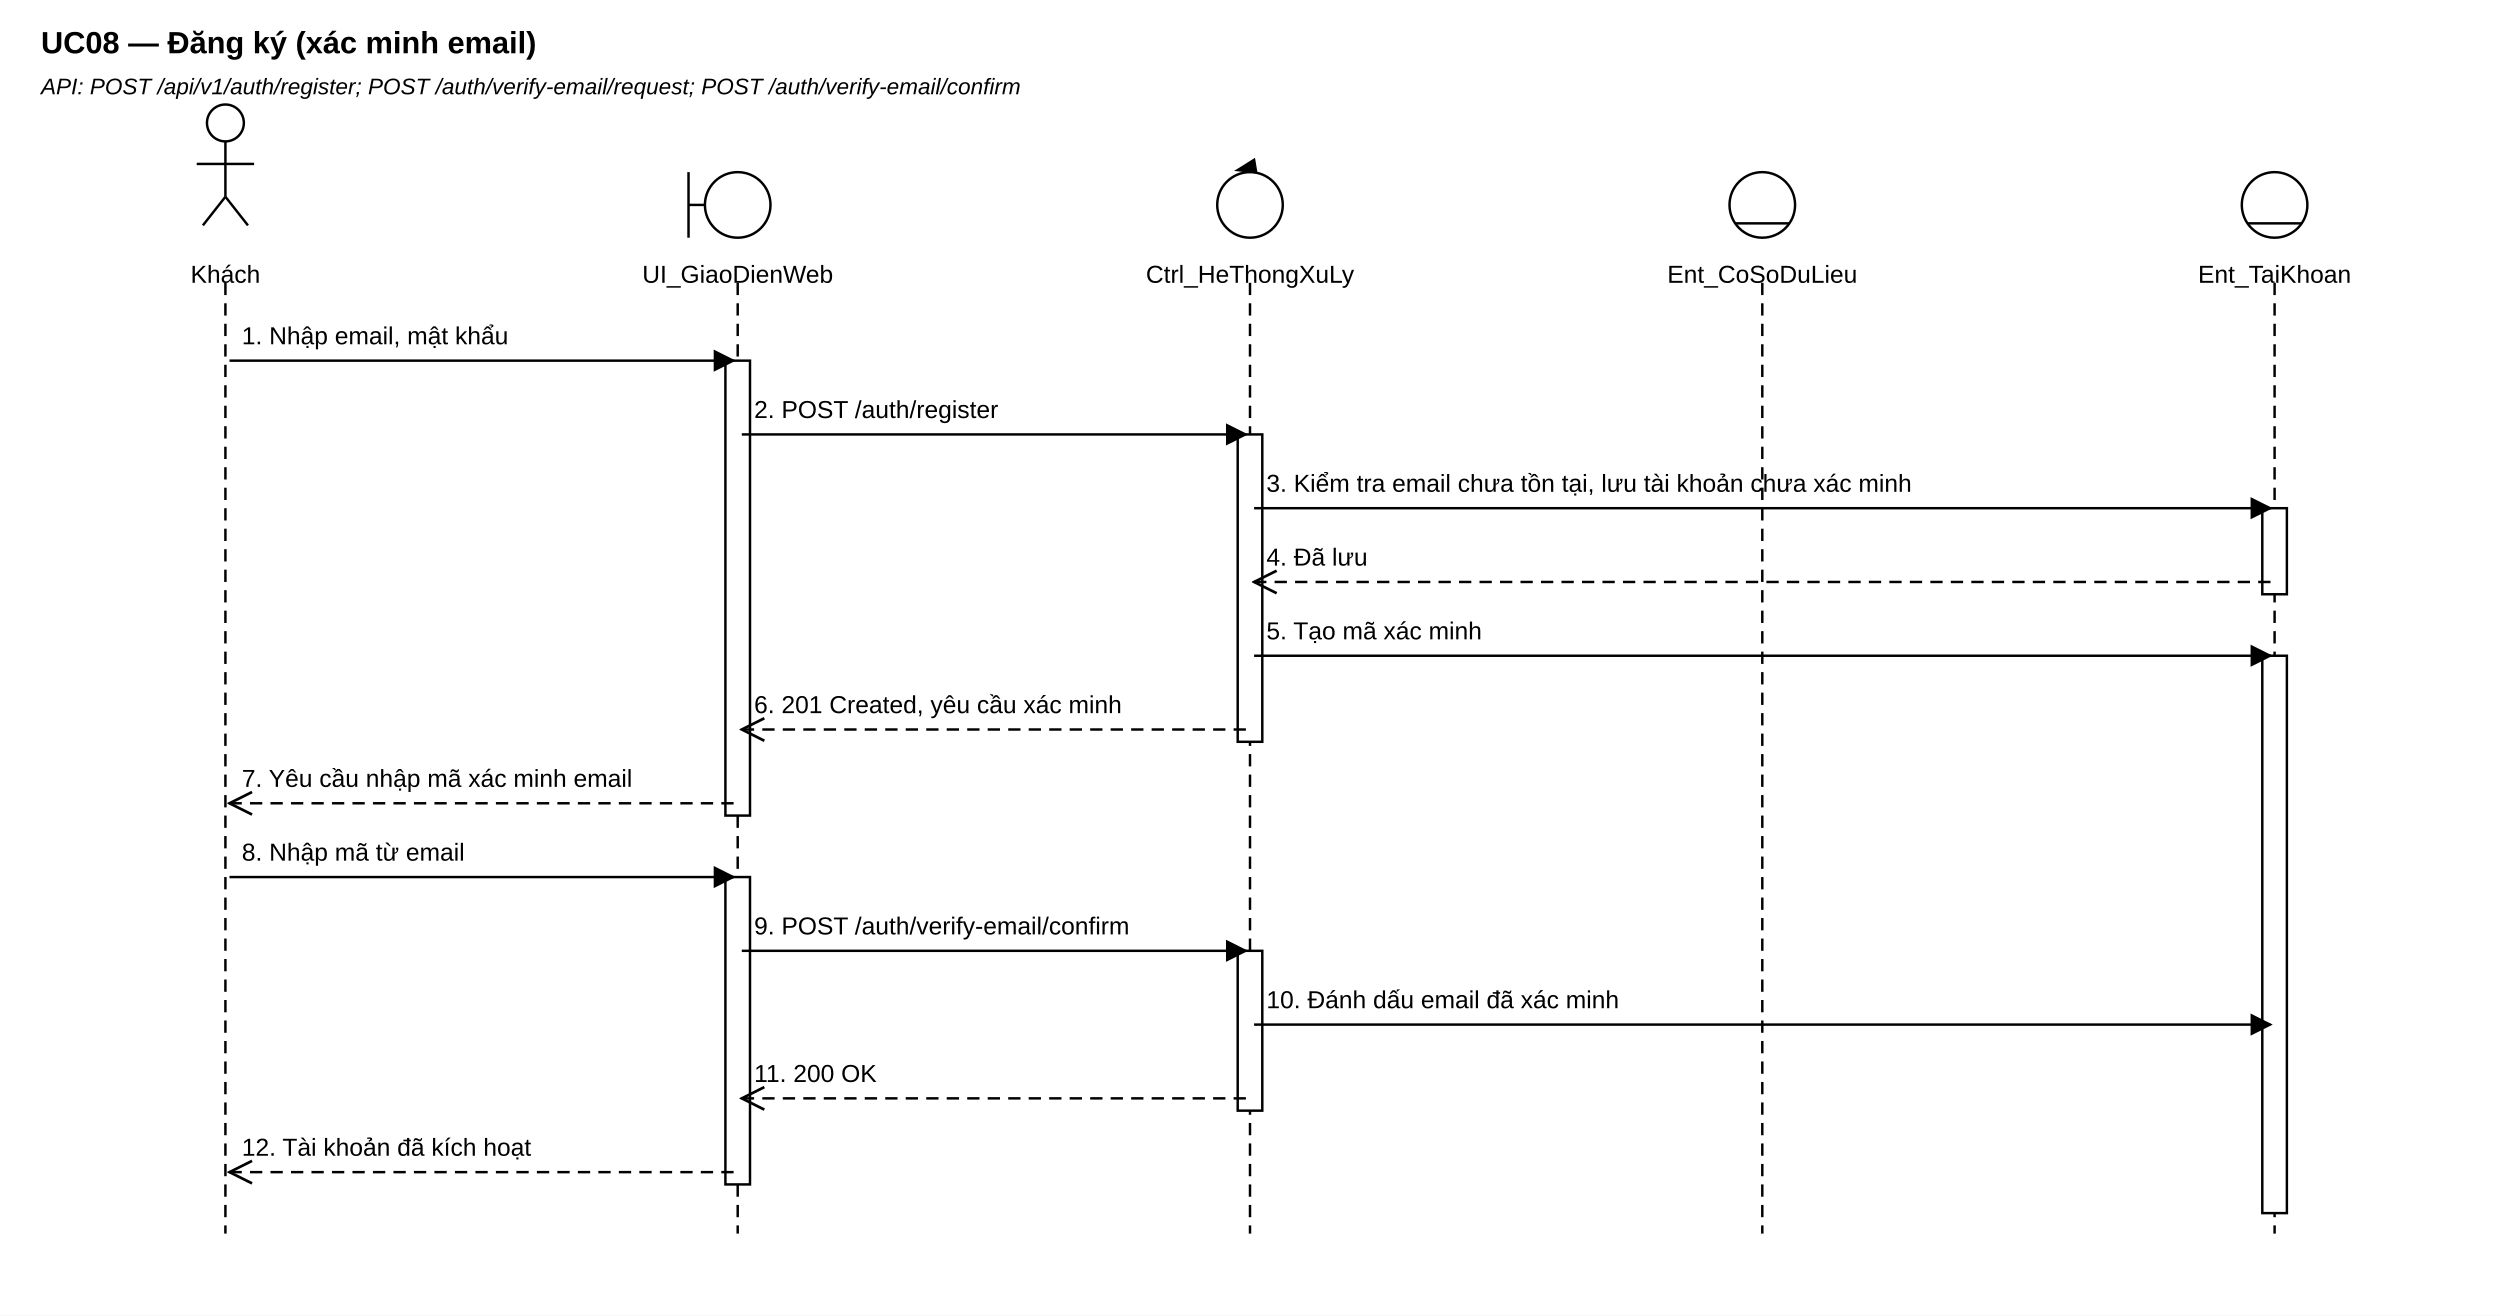
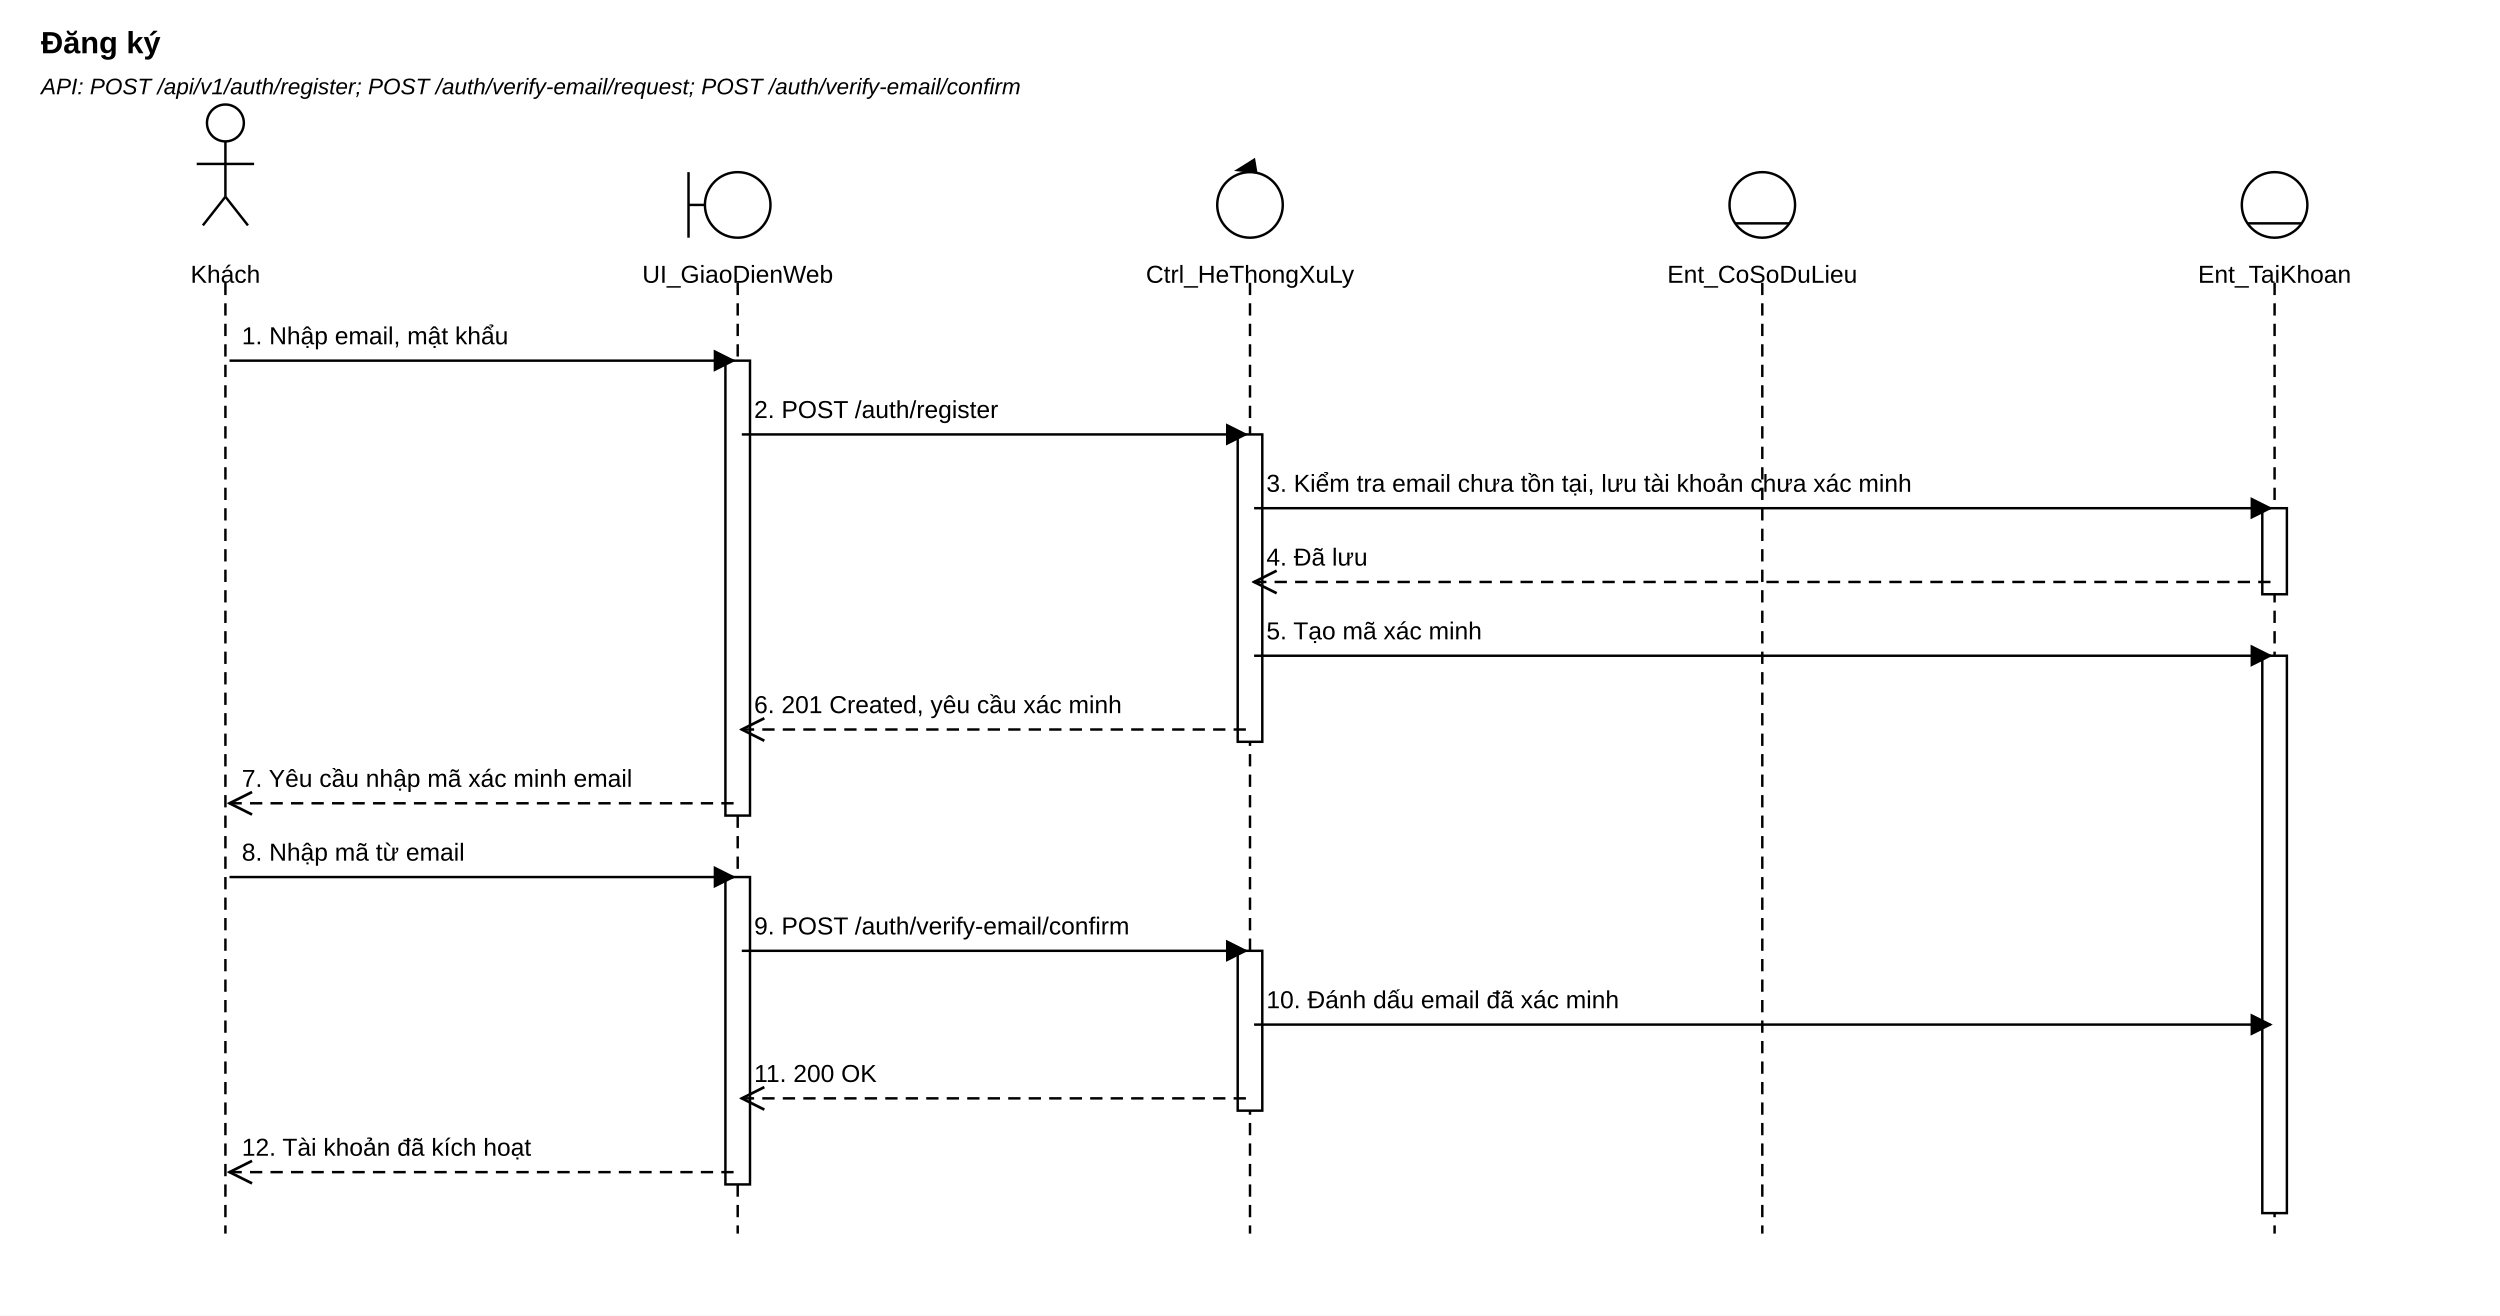
<svg xmlns="http://www.w3.org/2000/svg" width="1220" height="642" viewBox="0 0 1220 642">
  <defs>
    <marker id="dac" viewBox="0 0 10 10" refX="9" refY="5" markerWidth="9" markerHeight="9" orient="auto">
      <path d="M0,0 L10,5 L0,10 z" fill="#000" />
    </marker>
    <marker id="ho" viewBox="0 0 12 12" refX="11" refY="6" markerWidth="11" markerHeight="11" orient="auto">
      <path d="M1,1 L11,6 L1,11" fill="none" stroke="#000" stroke-width="1.2" />
    </marker>
  </defs>
  <rect width="100%" height="100%" fill="#fff" />
-   <text x="20" y="26" font-family="Arial, Helvetica, sans-serif" font-size="15" text-anchor="start" font-weight="bold" fill="#000">UC08 — Đăng ký (xác minh email)</text>
+   <text x="20" y="26" font-family="Arial, Helvetica, sans-serif" font-size="15" text-anchor="start" font-weight="bold" fill="#000">Đăng ký</text>
  <text x="20" y="46" font-family="Arial, Helvetica, sans-serif" font-size="11" text-anchor="start" font-weight="normal" fill="#000" font-style="italic">API: POST /api/v1/auth/register; POST /auth/verify-email/request; POST /auth/verify-email/confirm</text>
  <circle cx="110" cy="60" r="9" fill="#fff" stroke="#000" stroke-width="1.2" />
  <line x1="110" y1="69" x2="110" y2="96" stroke="#000" stroke-width="1.2" />
  <line x1="96" y1="80" x2="124" y2="80" stroke="#000" stroke-width="1.2" />
  <line x1="110" y1="96" x2="99" y2="110" stroke="#000" stroke-width="1.2" />
  <line x1="110" y1="96" x2="121" y2="110" stroke="#000" stroke-width="1.2" />
  <text x="110" y="138" font-family="Arial, Helvetica, sans-serif" font-size="12" text-anchor="middle" font-weight="normal" fill="#000">Khách</text>
  <line x1="336" y1="84" x2="336" y2="116" stroke="#000" stroke-width="1.2" />
  <line x1="336" y1="100" x2="344" y2="100" stroke="#000" stroke-width="1.2" />
  <circle cx="360" cy="100" r="16" fill="#fff" stroke="#000" stroke-width="1.2" />
  <text x="360" y="138" font-family="Arial, Helvetica, sans-serif" font-size="12" text-anchor="middle" font-weight="normal" fill="#000">UI_GiaoDienWeb</text>
  <circle cx="610" cy="100" r="16" fill="#fff" stroke="#000" stroke-width="1.2" />
  <path d="M 604 83 L 612 78 L 613 84 Z" fill="#000" stroke="#000" stroke-width="1.2" />
  <text x="610" y="138" font-family="Arial, Helvetica, sans-serif" font-size="12" text-anchor="middle" font-weight="normal" fill="#000">Ctrl_HeThongXuLy</text>
  <circle cx="860" cy="100" r="16" fill="#fff" stroke="#000" stroke-width="1.2" />
  <line x1="847" y1="109" x2="873" y2="109" stroke="#000" stroke-width="1.2" />
  <text x="860" y="138" font-family="Arial, Helvetica, sans-serif" font-size="12" text-anchor="middle" font-weight="normal" fill="#000">Ent_CoSoDuLieu</text>
  <circle cx="1110" cy="100" r="16" fill="#fff" stroke="#000" stroke-width="1.2" />
  <line x1="1097" y1="109" x2="1123" y2="109" stroke="#000" stroke-width="1.2" />
  <text x="1110" y="138" font-family="Arial, Helvetica, sans-serif" font-size="12" text-anchor="middle" font-weight="normal" fill="#000">Ent_TaiKhoan</text>
  <line x1="110" y1="138" x2="110" y2="602" stroke="#000" stroke-width="1.2" stroke-dasharray="6 4" />
  <line x1="360" y1="138" x2="360" y2="602" stroke="#000" stroke-width="1.2" stroke-dasharray="6 4" />
  <line x1="610" y1="138" x2="610" y2="602" stroke="#000" stroke-width="1.2" stroke-dasharray="6 4" />
  <line x1="860" y1="138" x2="860" y2="602" stroke="#000" stroke-width="1.2" stroke-dasharray="6 4" />
  <line x1="1110" y1="138" x2="1110" y2="602" stroke="#000" stroke-width="1.2" stroke-dasharray="6 4" />
  <rect x="1104" y="248" width="12" height="42" rx="0" fill="#fff" stroke="#000" stroke-width="1.2" />
  <rect x="604" y="212" width="12" height="150" rx="0" fill="#fff" stroke="#000" stroke-width="1.2" />
  <rect x="354" y="176" width="12" height="222" rx="0" fill="#fff" stroke="#000" stroke-width="1.2" />
  <rect x="604" y="464" width="12" height="78" rx="0" fill="#fff" stroke="#000" stroke-width="1.2" />
  <rect x="354" y="428" width="12" height="150" rx="0" fill="#fff" stroke="#000" stroke-width="1.2" />
  <rect x="1104" y="320" width="12" height="272" rx="0" fill="#fff" stroke="#000" stroke-width="1.2" />
  <line x1="112" y1="176" x2="358" y2="176" stroke="#000" stroke-width="1.2" marker-end="url(#dac)" />
  <text x="118" y="168" font-family="Arial, Helvetica, sans-serif" font-size="12" text-anchor="start" font-weight="normal" fill="#000">1. Nhập email, mật khẩu</text>
  <line x1="362" y1="212" x2="608" y2="212" stroke="#000" stroke-width="1.2" marker-end="url(#dac)" />
  <text x="368" y="204" font-family="Arial, Helvetica, sans-serif" font-size="12" text-anchor="start" font-weight="normal" fill="#000">2. POST /auth/register</text>
  <line x1="612" y1="248" x2="1108" y2="248" stroke="#000" stroke-width="1.2" marker-end="url(#dac)" />
  <text x="618" y="240" font-family="Arial, Helvetica, sans-serif" font-size="12" text-anchor="start" font-weight="normal" fill="#000">3. Kiểm tra email chưa tồn tại, lưu tài khoản chưa xác minh</text>
  <line x1="1108" y1="284" x2="612" y2="284" stroke="#000" stroke-width="1.2" stroke-dasharray="6 4" marker-end="url(#ho)" />
  <text x="618" y="276" font-family="Arial, Helvetica, sans-serif" font-size="12" text-anchor="start" font-weight="normal" fill="#000">4. Đã lưu</text>
  <line x1="612" y1="320" x2="1108" y2="320" stroke="#000" stroke-width="1.2" marker-end="url(#dac)" />
  <text x="618" y="312" font-family="Arial, Helvetica, sans-serif" font-size="12" text-anchor="start" font-weight="normal" fill="#000">5. Tạo mã xác minh</text>
  <line x1="608" y1="356" x2="362" y2="356" stroke="#000" stroke-width="1.2" stroke-dasharray="6 4" marker-end="url(#ho)" />
  <text x="368" y="348" font-family="Arial, Helvetica, sans-serif" font-size="12" text-anchor="start" font-weight="normal" fill="#000">6. 201 Created, yêu cầu xác minh</text>
  <line x1="358" y1="392" x2="112" y2="392" stroke="#000" stroke-width="1.2" stroke-dasharray="6 4" marker-end="url(#ho)" />
  <text x="118" y="384" font-family="Arial, Helvetica, sans-serif" font-size="12" text-anchor="start" font-weight="normal" fill="#000">7. Yêu cầu nhập mã xác minh email</text>
  <line x1="112" y1="428" x2="358" y2="428" stroke="#000" stroke-width="1.2" marker-end="url(#dac)" />
  <text x="118" y="420" font-family="Arial, Helvetica, sans-serif" font-size="12" text-anchor="start" font-weight="normal" fill="#000">8. Nhập mã từ email</text>
  <line x1="362" y1="464" x2="608" y2="464" stroke="#000" stroke-width="1.2" marker-end="url(#dac)" />
  <text x="368" y="456" font-family="Arial, Helvetica, sans-serif" font-size="12" text-anchor="start" font-weight="normal" fill="#000">9. POST /auth/verify-email/confirm</text>
  <line x1="612" y1="500" x2="1108" y2="500" stroke="#000" stroke-width="1.2" marker-end="url(#dac)" />
  <text x="618" y="492" font-family="Arial, Helvetica, sans-serif" font-size="12" text-anchor="start" font-weight="normal" fill="#000">10. Đánh dấu email đã xác minh</text>
  <line x1="608" y1="536" x2="362" y2="536" stroke="#000" stroke-width="1.2" stroke-dasharray="6 4" marker-end="url(#ho)" />
  <text x="368" y="528" font-family="Arial, Helvetica, sans-serif" font-size="12" text-anchor="start" font-weight="normal" fill="#000">11. 200 OK</text>
  <line x1="358" y1="572" x2="112" y2="572" stroke="#000" stroke-width="1.2" stroke-dasharray="6 4" marker-end="url(#ho)" />
  <text x="118" y="564" font-family="Arial, Helvetica, sans-serif" font-size="12" text-anchor="start" font-weight="normal" fill="#000">12. Tài khoản đã kích hoạt</text>
</svg>
